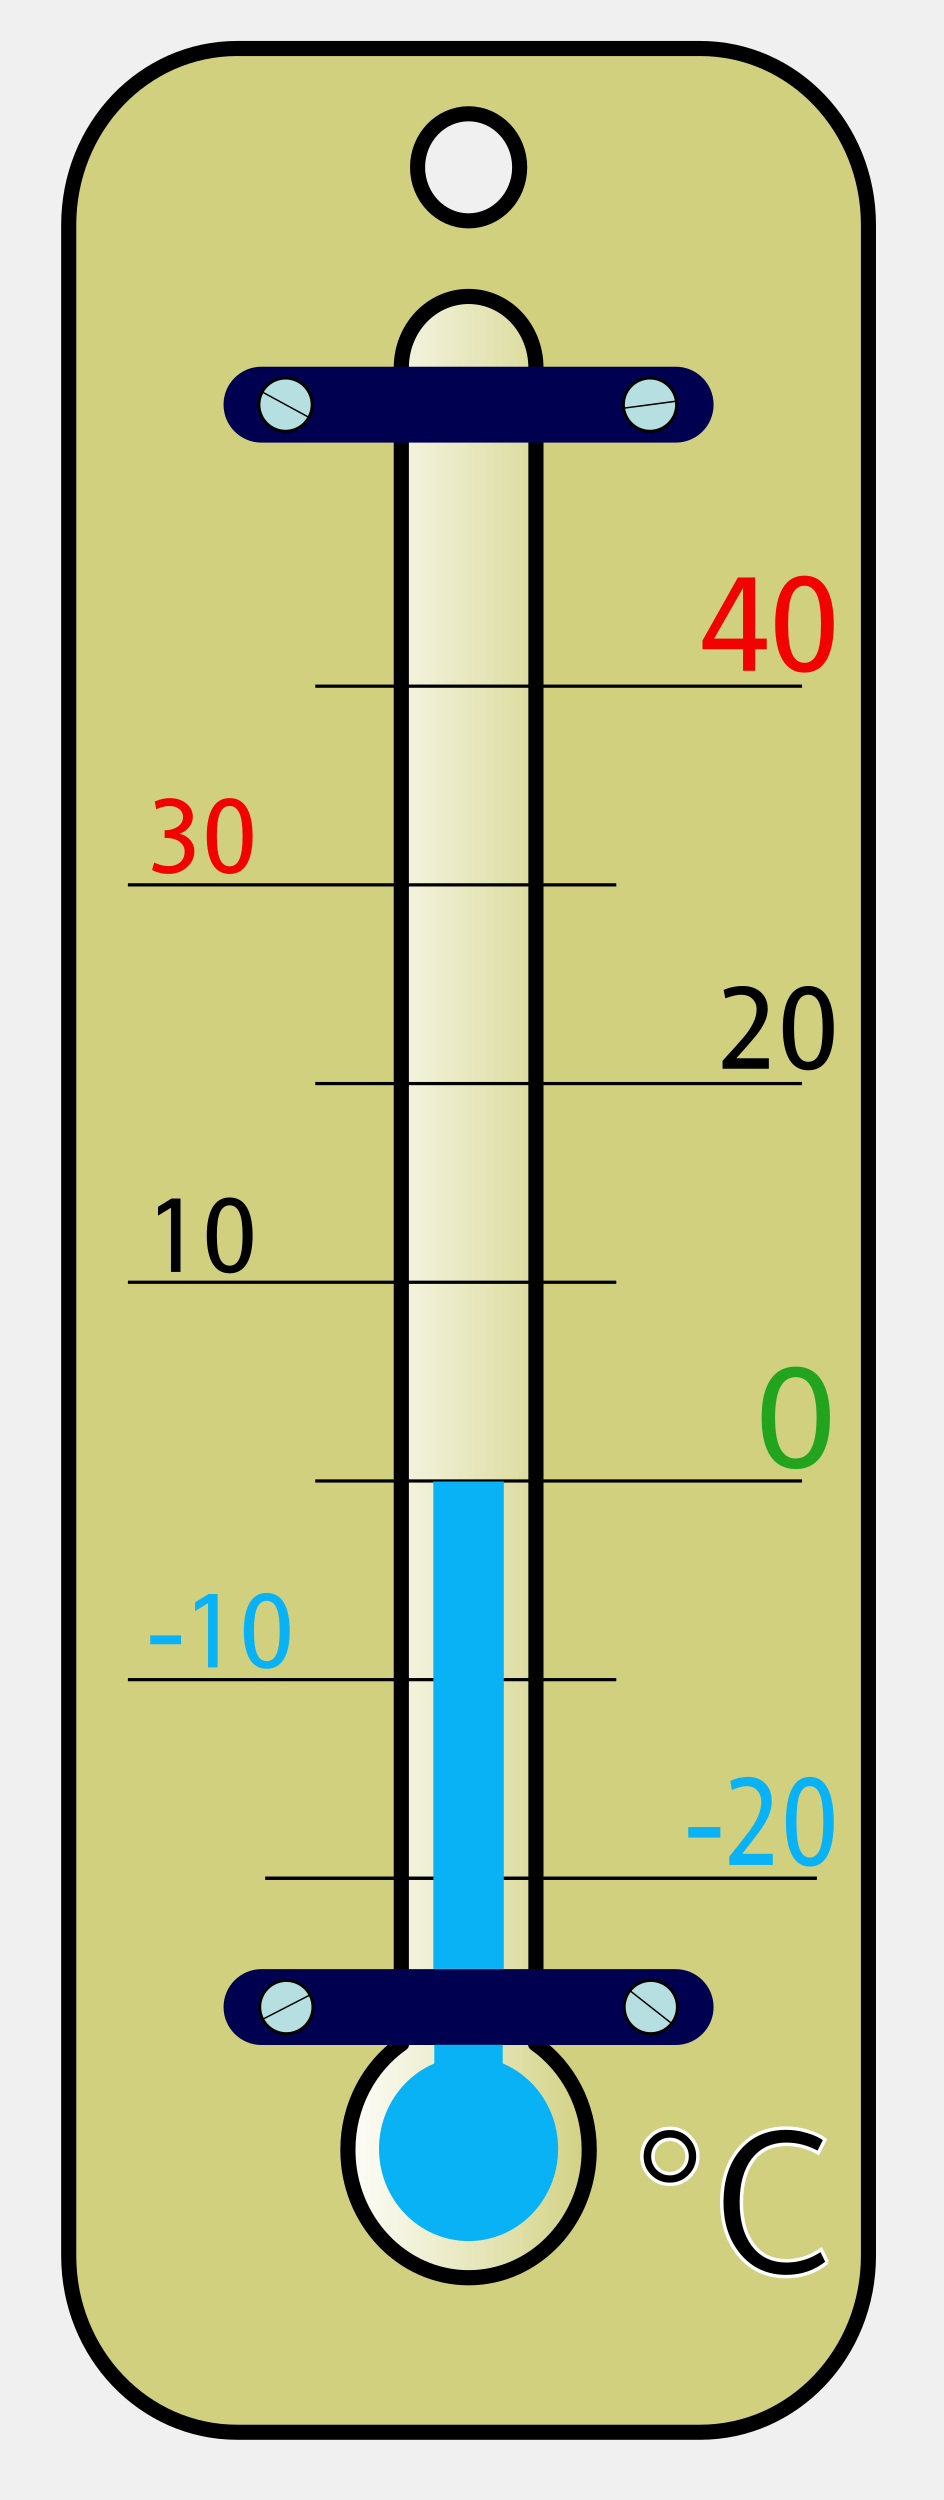
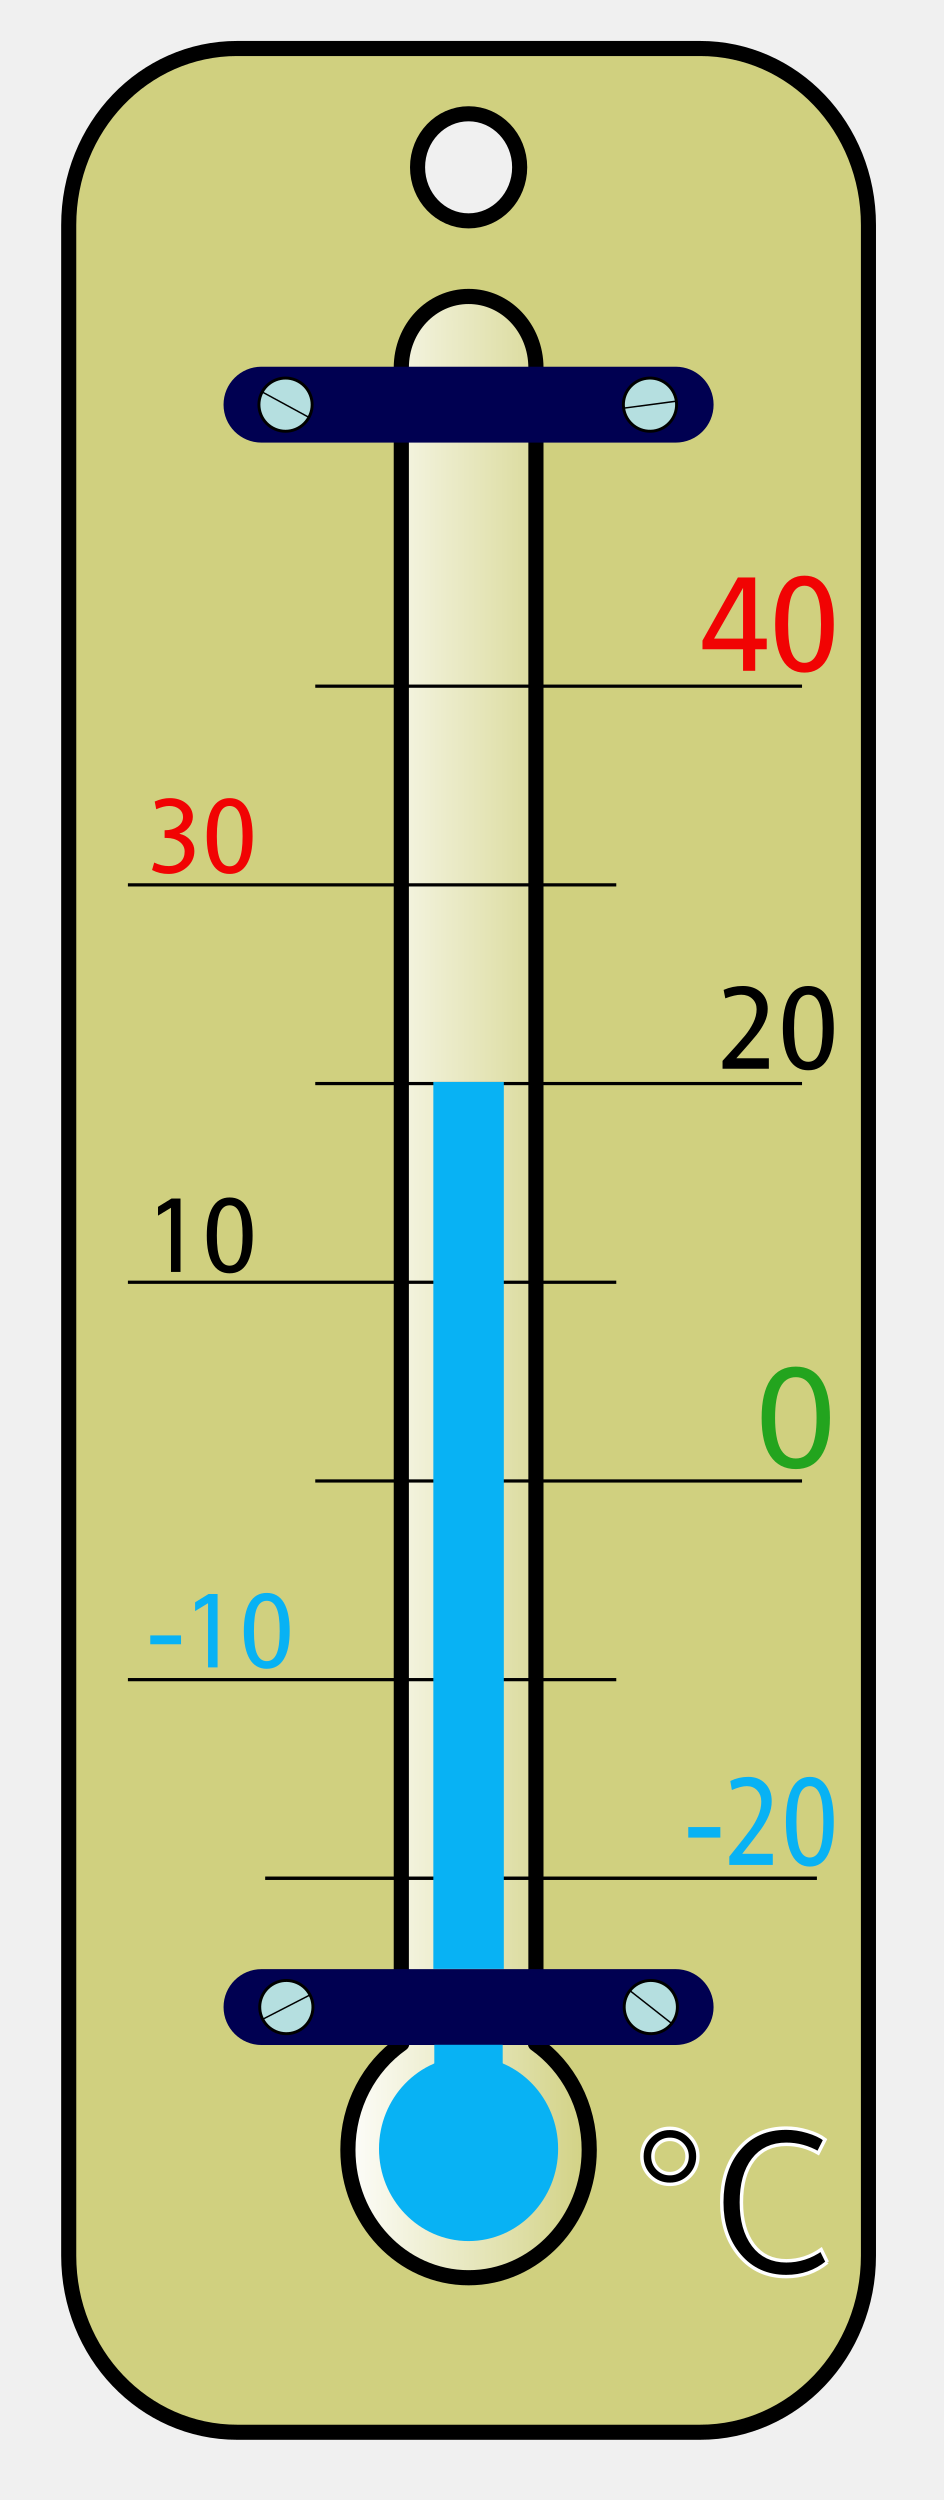
<svg xmlns="http://www.w3.org/2000/svg" xmlns:xlink="http://www.w3.org/1999/xlink" width="926.351" height="2454.553" viewBox="0 0 245.097 649.434" version="1.1" id="svg1013" xml:space="preserve">
  <defs id="defs1007">
    <linearGradient id="linearGradient5816" y2="501.8" gradientUnits="userSpaceOnUse" y1="501.8" x2="358.5" x1="271.59">
      <stop id="stop3620" style="stop-color:#ffffff" offset="0" />
      <stop id="stop3622" style="stop-color:#ffffff;stop-opacity:0" offset="1" />
    </linearGradient>
    <linearGradient xlink:href="#linearGradient5816" id="linearGradient3023" gradientUnits="userSpaceOnUse" x1="271.59" y1="501.8" x2="358.5" y2="501.8" gradientTransform="matrix(0.7653534,0,0,0.8107389,-119.812,-64.83725)" />
  </defs>
  <g id="layer1" transform="translate(0.4116444,-7.638122)">
    <g id="g11031">
      <path id="rect1427" style="fill:#d0d07f;stroke:#000000;stroke-width:3.919;stroke-linejoin:round" d="m 61.179,20.235 c -24.223,0 -43.74,20.443 -43.74,45.859 V 593.614 c 0,25.41 19.517,45.86 43.74,45.86 h 120.283 c 24.231,0 43.725,-20.45 43.725,-45.86 V 66.094 c 0,-25.416 -19.494,-45.859 -43.725,-45.859 z M 121.313,37.192 c 7.317,0 13.271,6.219 13.271,13.901 0,7.676 -5.954,13.922 -13.271,13.922 -7.324,0 -13.256,-6.245 -13.256,-13.922 0,-7.682 5.931,-13.901 13.256,-13.901 z" />
      <path d="m 121.32,84.647 c -9.682,0 -17.481,8.253 -17.481,18.517 v 434.224 c 0,0.381 0.1,0.738 0.122,1.119 -8.434,5.951 -13.998,16.085 -13.998,27.614 0,18.331 14.052,33.216 31.357,33.216 17.305,0 31.334,-14.885 31.334,-33.216 0,-11.521 -5.556,-21.631 -13.968,-27.589 0.023,-0.389 0.122,-0.754 0.122,-1.143 V 103.164 c 0,-10.264 -7.799,-18.517 -17.488,-18.517 z" style="fill:url(#linearGradient3023);stroke:#000000;stroke-width:3.939;stroke-linejoin:round" id="rect2161" />
      <path id="path5818" style="fill:none;stroke:#000000;stroke-width:0.836px" d="M 81.484,185.887 H 207.935" />
      <path id="text5857" style="fill:#f10303;stroke-width:0.765" d="m 198.766,176.297 h -2.993 v 5.602 h -3.161 v -5.602 h -10.539 v -2.25 l 9.2,-16.402 h 4.5 v 15.881 h 2.993 v 2.771 m -6.153,-2.771 v -13.164 l -7.516,13.164 h 7.516 m 15.95,-16.348 c 2.51,0 4.408,1.094 5.694,3.268 1.278,2.181 1.921,5.304 1.921,9.391 0,4.018 -0.643,7.11 -1.921,9.276 -1.286,2.166 -3.184,3.253 -5.694,3.253 -2.495,0 -4.385,-1.087 -5.671,-3.268 -1.286,-2.174 -1.929,-5.266 -1.929,-9.261 0,-4.049 0.643,-7.164 1.929,-9.353 1.286,-2.204 3.176,-3.306 5.671,-3.306 m 0,22.647 c 1.431,0 2.503,-0.781 3.214,-2.327 0.719,-1.554 1.087,-4.11 1.087,-7.661 0,-3.59 -0.367,-6.161 -1.087,-7.707 -0.712,-1.554 -1.783,-2.334 -3.214,-2.334 -1.408,0 -2.472,0.758 -3.176,2.265 -0.712,1.5 -1.071,4.095 -1.071,7.776 0,3.628 0.36,6.199 1.071,7.715 0.704,1.515 1.768,2.273 3.176,2.273" />
      <path id="path5824" style="fill:none;stroke:#000000;stroke-width:0.838px" d="M 32.815,237.503 H 159.68" />
      <path id="text5861" style="fill:#f10303;stroke-width:0.765" d="m 46.262,224.247 c 1.148,0.268 2.074,0.811 2.771,1.638 0.704,0.819 1.049,1.76 1.049,2.824 0,1.691 -0.658,3.107 -1.99,4.255 -1.324,1.14 -2.901,1.707 -4.722,1.707 -1.561,0 -2.985,-0.344 -4.278,-1.026 l 0.551,-1.936 c 1.286,0.612 2.556,0.918 3.811,0.918 1.209,0 2.197,-0.337 2.962,-1.01 0.758,-0.674 1.14,-1.6 1.14,-2.771 0,-1.026 -0.436,-1.867 -1.309,-2.533 -0.865,-0.658 -1.998,-0.995 -3.398,-0.995 h -0.497 v -2.005 h 0.077 c 1.316,0 2.434,-0.314 3.337,-0.941 0.918,-0.635 1.37,-1.469 1.37,-2.503 0,-0.857 -0.329,-1.546 -0.995,-2.066 -0.658,-0.528 -1.523,-0.796 -2.579,-0.796 -0.964,0 -2.089,0.283 -3.391,0.85 l -0.39,-2.005 c 1.37,-0.597 2.671,-0.888 3.888,-0.888 1.737,0 3.176,0.459 4.301,1.385 1.14,0.911 1.714,2.082 1.714,3.498 0,0.964 -0.344,1.875 -1.026,2.717 -0.681,0.842 -1.477,1.37 -2.396,1.577 v 0.107 m 12.98,-9.284 c 1.967,0 3.452,0.85 4.454,2.556 1.01,1.699 1.508,4.148 1.508,7.347 0,3.146 -0.497,5.564 -1.508,7.263 -1.003,1.691 -2.487,2.541 -4.454,2.541 -1.952,0 -3.429,-0.85 -4.439,-2.556 -1.003,-1.707 -1.5,-4.118 -1.5,-7.248 0,-3.169 0.497,-5.61 1.5,-7.324 1.01,-1.722 2.487,-2.579 4.439,-2.579 m 0,17.718 c 1.125,0 1.967,-0.605 2.518,-1.814 0.566,-1.225 0.85,-3.222 0.85,-6 0,-2.809 -0.283,-4.822 -0.85,-6.031 -0.551,-1.217 -1.393,-1.829 -2.518,-1.829 -1.102,0 -1.929,0.589 -2.487,1.776 -0.551,1.179 -0.834,3.199 -0.834,6.085 0,2.839 0.283,4.852 0.834,6.039 0.559,1.179 1.385,1.776 2.487,1.776" />
      <path id="path5828" style="fill:none;stroke:#000000;stroke-width:0.838px" d="M 32.815,340.733 H 159.68" />
      <path id="text5865" style="fill:#000000;stroke-width:0.765" d="m 46.476,338.055 h -2.472 v -16.669 l -3.368,2.043 v -2.288 l 3.498,-2.151 h 2.342 v 19.065 M 59.243,318.707 c 1.967,0 3.452,0.85 4.454,2.556 1.01,1.707 1.508,4.156 1.508,7.347 0,3.146 -0.497,5.572 -1.508,7.263 -1.003,1.699 -2.487,2.541 -4.454,2.541 -1.952,0 -3.429,-0.85 -4.439,-2.556 -1.003,-1.699 -1.5,-4.118 -1.5,-7.248 0,-3.169 0.497,-5.61 1.5,-7.317 1.01,-1.722 2.487,-2.587 4.439,-2.587 m 0,17.718 c 1.125,0 1.967,-0.605 2.518,-1.814 0.566,-1.225 0.85,-3.222 0.85,-6 0,-2.809 -0.283,-4.814 -0.85,-6.031 -0.551,-1.217 -1.393,-1.829 -2.518,-1.829 -1.102,0 -1.929,0.597 -2.487,1.776 -0.551,1.179 -0.834,3.207 -0.834,6.085 0,2.839 0.283,4.852 0.834,6.039 0.559,1.186 1.385,1.776 2.487,1.776" />
      <path id="path5836" style="fill:none;stroke:#000000;stroke-width:0.838px" d="M 32.815,443.964 H 159.68" />
      <path id="text5873" style="fill:#08b2f4;stroke-width:0.765" d="m 46.614,434.78 h -7.99 v -2.311 h 7.99 v 2.311 m 9.498,6 h -2.48 v -16.669 l -3.36,2.043 v -2.281 l 3.498,-2.158 h 2.342 v 19.065 m 12.766,-19.348 c 1.967,0 3.452,0.857 4.454,2.556 1.003,1.707 1.508,4.156 1.508,7.347 0,3.153 -0.505,5.572 -1.508,7.263 -1.003,1.699 -2.487,2.549 -4.454,2.549 -1.952,0 -3.436,-0.857 -4.439,-2.556 -1.003,-1.707 -1.508,-4.125 -1.508,-7.256 0,-3.161 0.505,-5.602 1.508,-7.317 1.003,-1.722 2.487,-2.587 4.439,-2.587 m 0,17.726 c 1.125,0 1.959,-0.612 2.518,-1.822 0.566,-1.217 0.85,-3.214 0.85,-6 0,-2.809 -0.283,-4.814 -0.85,-6.023 -0.559,-1.225 -1.393,-1.829 -2.518,-1.829 -1.102,0 -1.929,0.589 -2.487,1.776 -0.559,1.171 -0.834,3.199 -0.834,6.077 0,2.847 0.276,4.86 0.834,6.039 0.559,1.186 1.385,1.783 2.487,1.783" />
      <path id="path5838" style="fill:none;stroke:#000000;stroke-width:0.89px" d="M 68.473,495.557 H 211.8" />
      <path id="text5889" style="fill:#08b2f4;fill-opacity:1;stroke-width:0.765" d="m 186.717,485.001 h -8.339 v -2.738 h 8.339 v 2.738 m 13.623,7.097 h -11.301 v -2.175 c 2.825,-3.504 4.644,-5.826 5.456,-6.958 0.827,-1.133 1.502,-2.322 2.042,-3.561 0.539,-1.255 0.812,-2.51 0.812,-3.756 0,-1.181 -0.345,-2.143 -1.042,-2.884 -0.683,-0.75 -1.589,-1.133 -2.725,-1.133 -1.028,0 -2.315,0.342 -3.875,1.01 l -0.403,-2.347 c 1.459,-0.717 3.012,-1.076 4.658,-1.076 1.826,0 3.3,0.578 4.407,1.736 1.129,1.141 1.689,2.672 1.689,4.595 0,1.263 -0.252,2.501 -0.762,3.707 -0.503,1.198 -1.165,2.379 -1.991,3.552 -0.827,1.157 -2.459,3.284 -4.903,6.396 h 7.937 v 2.893 m 9.619,-22.879 c 2.049,0 3.594,1.002 4.644,3.023 1.05,2.013 1.574,4.913 1.574,8.686 0,3.724 -0.525,6.592 -1.574,8.596 -1.05,2.004 -2.595,3.007 -4.644,3.007 -2.042,0 -3.587,-1.01 -4.637,-3.023 -1.05,-2.021 -1.567,-4.872 -1.567,-8.58 0,-3.748 0.518,-6.632 1.567,-8.653 1.05,-2.037 2.595,-3.055 4.637,-3.055 m 0,20.957 c 1.172,0 2.042,-0.717 2.624,-2.151 0.59,-1.442 0.884,-3.805 0.884,-7.097 0,-3.316 -0.295,-5.695 -0.884,-7.129 -0.582,-1.442 -1.452,-2.167 -2.624,-2.167 -1.15,0 -2.02,0.701 -2.602,2.102 -0.575,1.393 -0.87,3.789 -0.87,7.195 0,3.365 0.295,5.744 0.87,7.146 0.582,1.401 1.452,2.102 2.602,2.102" />
      <g id="g8343" transform="matrix(0.7653534,0,0,0.7653534,-118.8858,-38.80834)">
        <path id="path5834" style="fill:none;stroke:#000000;stroke-width:1.093px" d="M 261.8,563.35 H 427.02" />
        <path id="text5893" style="fill:#23a41e" d="m 424.9,528.12 c -2.33,0 -4.09,1.15 -5.28,3.46 -1.16,2.29 -1.75,5.74 -1.75,10.35 0,4.6 0.59,8.05 1.75,10.36 1.19,2.29 2.95,3.43 5.28,3.43 2.35,0 4.11,-1.14 5.28,-3.43 1.18,-2.31 1.77,-5.76 1.77,-10.36 0,-4.61 -0.59,-8.06 -1.77,-10.35 -1.17,-2.31 -2.93,-3.46 -5.28,-3.46 m 0,-3.59 c 3.76,0 6.63,1.49 8.6,4.47 2,2.96 2.99,7.27 2.99,12.93 0,5.65 -0.99,9.96 -2.99,12.94 -1.97,2.97 -4.84,4.45 -8.6,4.45 -3.76,0 -6.63,-1.48 -8.62,-4.45 -1.98,-2.98 -2.97,-7.29 -2.97,-12.94 0,-5.66 0.99,-9.97 2.97,-12.93 1.99,-2.98 4.86,-4.47 8.62,-4.47" />
      </g>
      <path id="path5826" style="fill:none;stroke:#000000;stroke-width:0.836px" d="M 81.484,289.118 H 207.935" />
      <path id="text5901" style="fill:#000000;stroke-width:0.765" d="m 199.318,285.268 h -12.031 v -2.051 c 3.008,-3.283 4.944,-5.465 5.817,-6.528 0.873,-1.064 1.592,-2.181 2.166,-3.352 0.574,-1.171 0.865,-2.35 0.865,-3.528 0,-1.102 -0.367,-2.005 -1.11,-2.702 -0.727,-0.704 -1.691,-1.064 -2.893,-1.064 -1.102,0 -2.472,0.314 -4.133,0.941 l -0.429,-2.197 c 1.554,-0.673 3.207,-1.018 4.959,-1.018 1.944,0 3.513,0.543 4.699,1.63 1.194,1.079 1.791,2.518 1.791,4.324 0,1.186 -0.268,2.342 -0.811,3.482 -0.536,1.125 -1.24,2.235 -2.12,3.329 -0.873,1.087 -2.618,3.092 -5.22,6.016 h 8.45 v 2.717 m 10.24,-21.499 c 2.181,0 3.834,0.949 4.944,2.847 1.117,1.89 1.676,4.607 1.676,8.159 0,3.498 -0.559,6.192 -1.676,8.075 -1.11,1.883 -2.763,2.824 -4.944,2.824 -2.174,0 -3.819,-0.949 -4.937,-2.839 -1.11,-1.898 -1.668,-4.584 -1.668,-8.059 0,-3.521 0.559,-6.23 1.668,-8.136 1.117,-1.913 2.763,-2.87 4.937,-2.87 m 0,19.693 c 1.248,0 2.174,-0.673 2.794,-2.021 0.628,-1.355 0.941,-3.574 0.941,-6.666 0,-3.123 -0.314,-5.35 -0.941,-6.697 -0.62,-1.355 -1.546,-2.036 -2.794,-2.036 -1.225,0 -2.151,0.658 -2.763,1.975 -0.62,1.309 -0.934,3.559 -0.934,6.758 0,3.161 0.314,5.396 0.934,6.712 0.612,1.316 1.538,1.975 2.763,1.975" />
      <path id="text5920" style="fill:#000000;stroke:#ffffff;stroke-width:0.903" d="m 173.594,560.52 c 2.021,0 3.743,0.712 5.158,2.128 1.424,1.424 2.135,3.146 2.135,5.166 0,1.998 -0.712,3.712 -2.135,5.136 -1.416,1.416 -3.138,2.128 -5.158,2.128 -1.998,0 -3.712,-0.712 -5.136,-2.128 -1.424,-1.424 -2.128,-3.138 -2.128,-5.136 0,-2.021 0.704,-3.743 2.128,-5.166 1.424,-1.416 3.138,-2.128 5.136,-2.128 m 0,11.771 c 1.248,0 2.304,-0.444 3.161,-1.316 0.88,-0.88 1.316,-1.936 1.316,-3.161 0,-1.232 -0.436,-2.273 -1.316,-3.138 -0.857,-0.857 -1.913,-1.286 -3.161,-1.286 -1.225,0 -2.273,0.429 -3.13,1.286 -0.842,0.865 -1.263,1.906 -1.263,3.138 0,1.225 0.421,2.281 1.263,3.161 0.857,0.872 1.906,1.316 3.13,1.316 m 40.923,23.014 c -3.023,2.487 -6.574,3.735 -10.669,3.735 -4.998,0 -9.046,-1.814 -12.139,-5.449 -3.084,-3.635 -4.63,-8.243 -4.63,-13.822 0,-5.794 1.515,-10.455 4.554,-13.983 3.038,-3.551 7.11,-5.319 12.215,-5.319 1.814,0 3.651,0.275 5.534,0.842 1.898,0.559 3.406,1.27 4.531,2.135 l -1.768,3.498 c -2.618,-1.508 -5.38,-2.265 -8.296,-2.265 -3.704,0 -6.574,1.339 -8.61,4.003 -2.036,2.671 -3.054,6.368 -3.054,11.09 0,4.615 1.026,8.304 3.084,11.059 2.051,2.74 4.914,4.102 8.58,4.102 3.268,0 6.284,-0.972 9.062,-2.916 l 1.607,3.291" />
      <g id="g8135" transform="matrix(0.7653534,0,0,0.7653534,-118.6757,-27.56224)">
        <rect id="rect7390" style="fill:#000051" ry="12.877" height="25.753" width="166.32" y="714.35" x="230.4" />
        <g id="g7380" transform="matrix(0.4459,-0.22922,0.22922,0.4459,92.124,492.33)">
          <circle id="path6650" style="fill:#b5dfe0;stroke:#000000;stroke-width:2;stroke-linejoin:round" transform="translate(-0.31884)" cx="69.209" cy="562.208" r="18.013" />
          <path id="path7378" style="fill:none;stroke:#000000;stroke-width:1px" d="M 50.288,562.21 H 87.493" />
        </g>
        <g id="g7384" transform="matrix(0.39401,0.31003,-0.31003,0.39401,522.57,484.35)">
          <circle id="path7386" style="fill:#b5dfe0;stroke:#000000;stroke-width:2;stroke-linejoin:round" transform="translate(-0.31884)" cx="69.209" cy="562.208" r="18.013" />
          <path id="path7388" style="fill:none;stroke:#000000;stroke-width:1px" d="M 50.288,562.21 H 87.493" />
        </g>
      </g>
      <path id="rect8121" style="fill:#000051;stroke-width:0.765" d="M 67.516,102.9 H 175.102 c 5.465,0 9.858,4.401 9.858,9.858 0,5.465 -4.393,9.858 -9.858,9.858 H 67.516 c -5.457,0 -9.858,-4.393 -9.858,-9.858 0,-5.457 4.401,-9.858 9.858,-9.858 z" />
      <g id="g8123" transform="matrix(0.3371076,0.1833022,-0.1833022,0.3371076,153.5953,-89.39438)">
        <circle id="path8125" style="fill:#b5dfe0;stroke:#000000;stroke-width:2;stroke-linejoin:round" transform="translate(-0.31884)" cx="69.209" cy="562.208" r="18.013" />
        <path id="path8127" style="fill:none;stroke:#000000;stroke-width:1px" d="M 50.288,562.21 H 87.493" />
      </g>
      <g id="g8129" transform="matrix(0.3803577,-0.05067864,0.05067864,0.3803577,113.7434,-97.59131)">
        <circle id="path8131" style="fill:#b5dfe0;stroke:#000000;stroke-width:2;stroke-linejoin:round" transform="translate(-0.31884)" cx="69.209" cy="562.208" r="18.013" />
        <path id="path8133" style="fill:none;stroke:#000000;stroke-width:1px" d="M 50.288,562.21 H 87.493" />
      </g>
      <g id="g10714" transform="matrix(2.892675,0,0,2.892675,-29.29739,-34.58915)">
        <ellipse style="fill:#08b2f4;fill-opacity:1;stroke:#08b2f4;stroke-width:3.823;stroke-opacity:1;paint-order:markers fill stroke" id="path5733" cx="52.065" cy="207.565" rx="6.131" ry="6.379" />
        <rect style="fill:#08b2f4;fill-opacity:1;stroke:#08b2f4;stroke-width:3.56;stroke-opacity:1;paint-order:markers fill stroke" id="rect10687" width="2.582" height="0.603" x="50.768" y="200.007" />
      </g>
    </g>
-     <rect style="fill:#08b2f4;fill-opacity:1;stroke:#08b2f4;stroke-width:4.047;stroke-opacity:1;paint-order:markers fill stroke" id="temperatur" width="14.259" height="122.569" x="114.183" y="394.516" />
+     <rect style="fill:#08b2f4;fill-opacity:1;stroke:#08b2f4;stroke-width:5.249;stroke-opacity:1;paint-order:markers fill stroke" id="temperatur" width="13.057" height="225.16" x="114.784" y="291.324" />
    <rect style="fill:none;fill-opacity:1;stroke:none;stroke-width:3.823;stroke-opacity:1;paint-order:markers fill stroke" id="rect11229" width="245.097" height="649.434" x="-0.412" y="7.638" />
  </g>
</svg>
